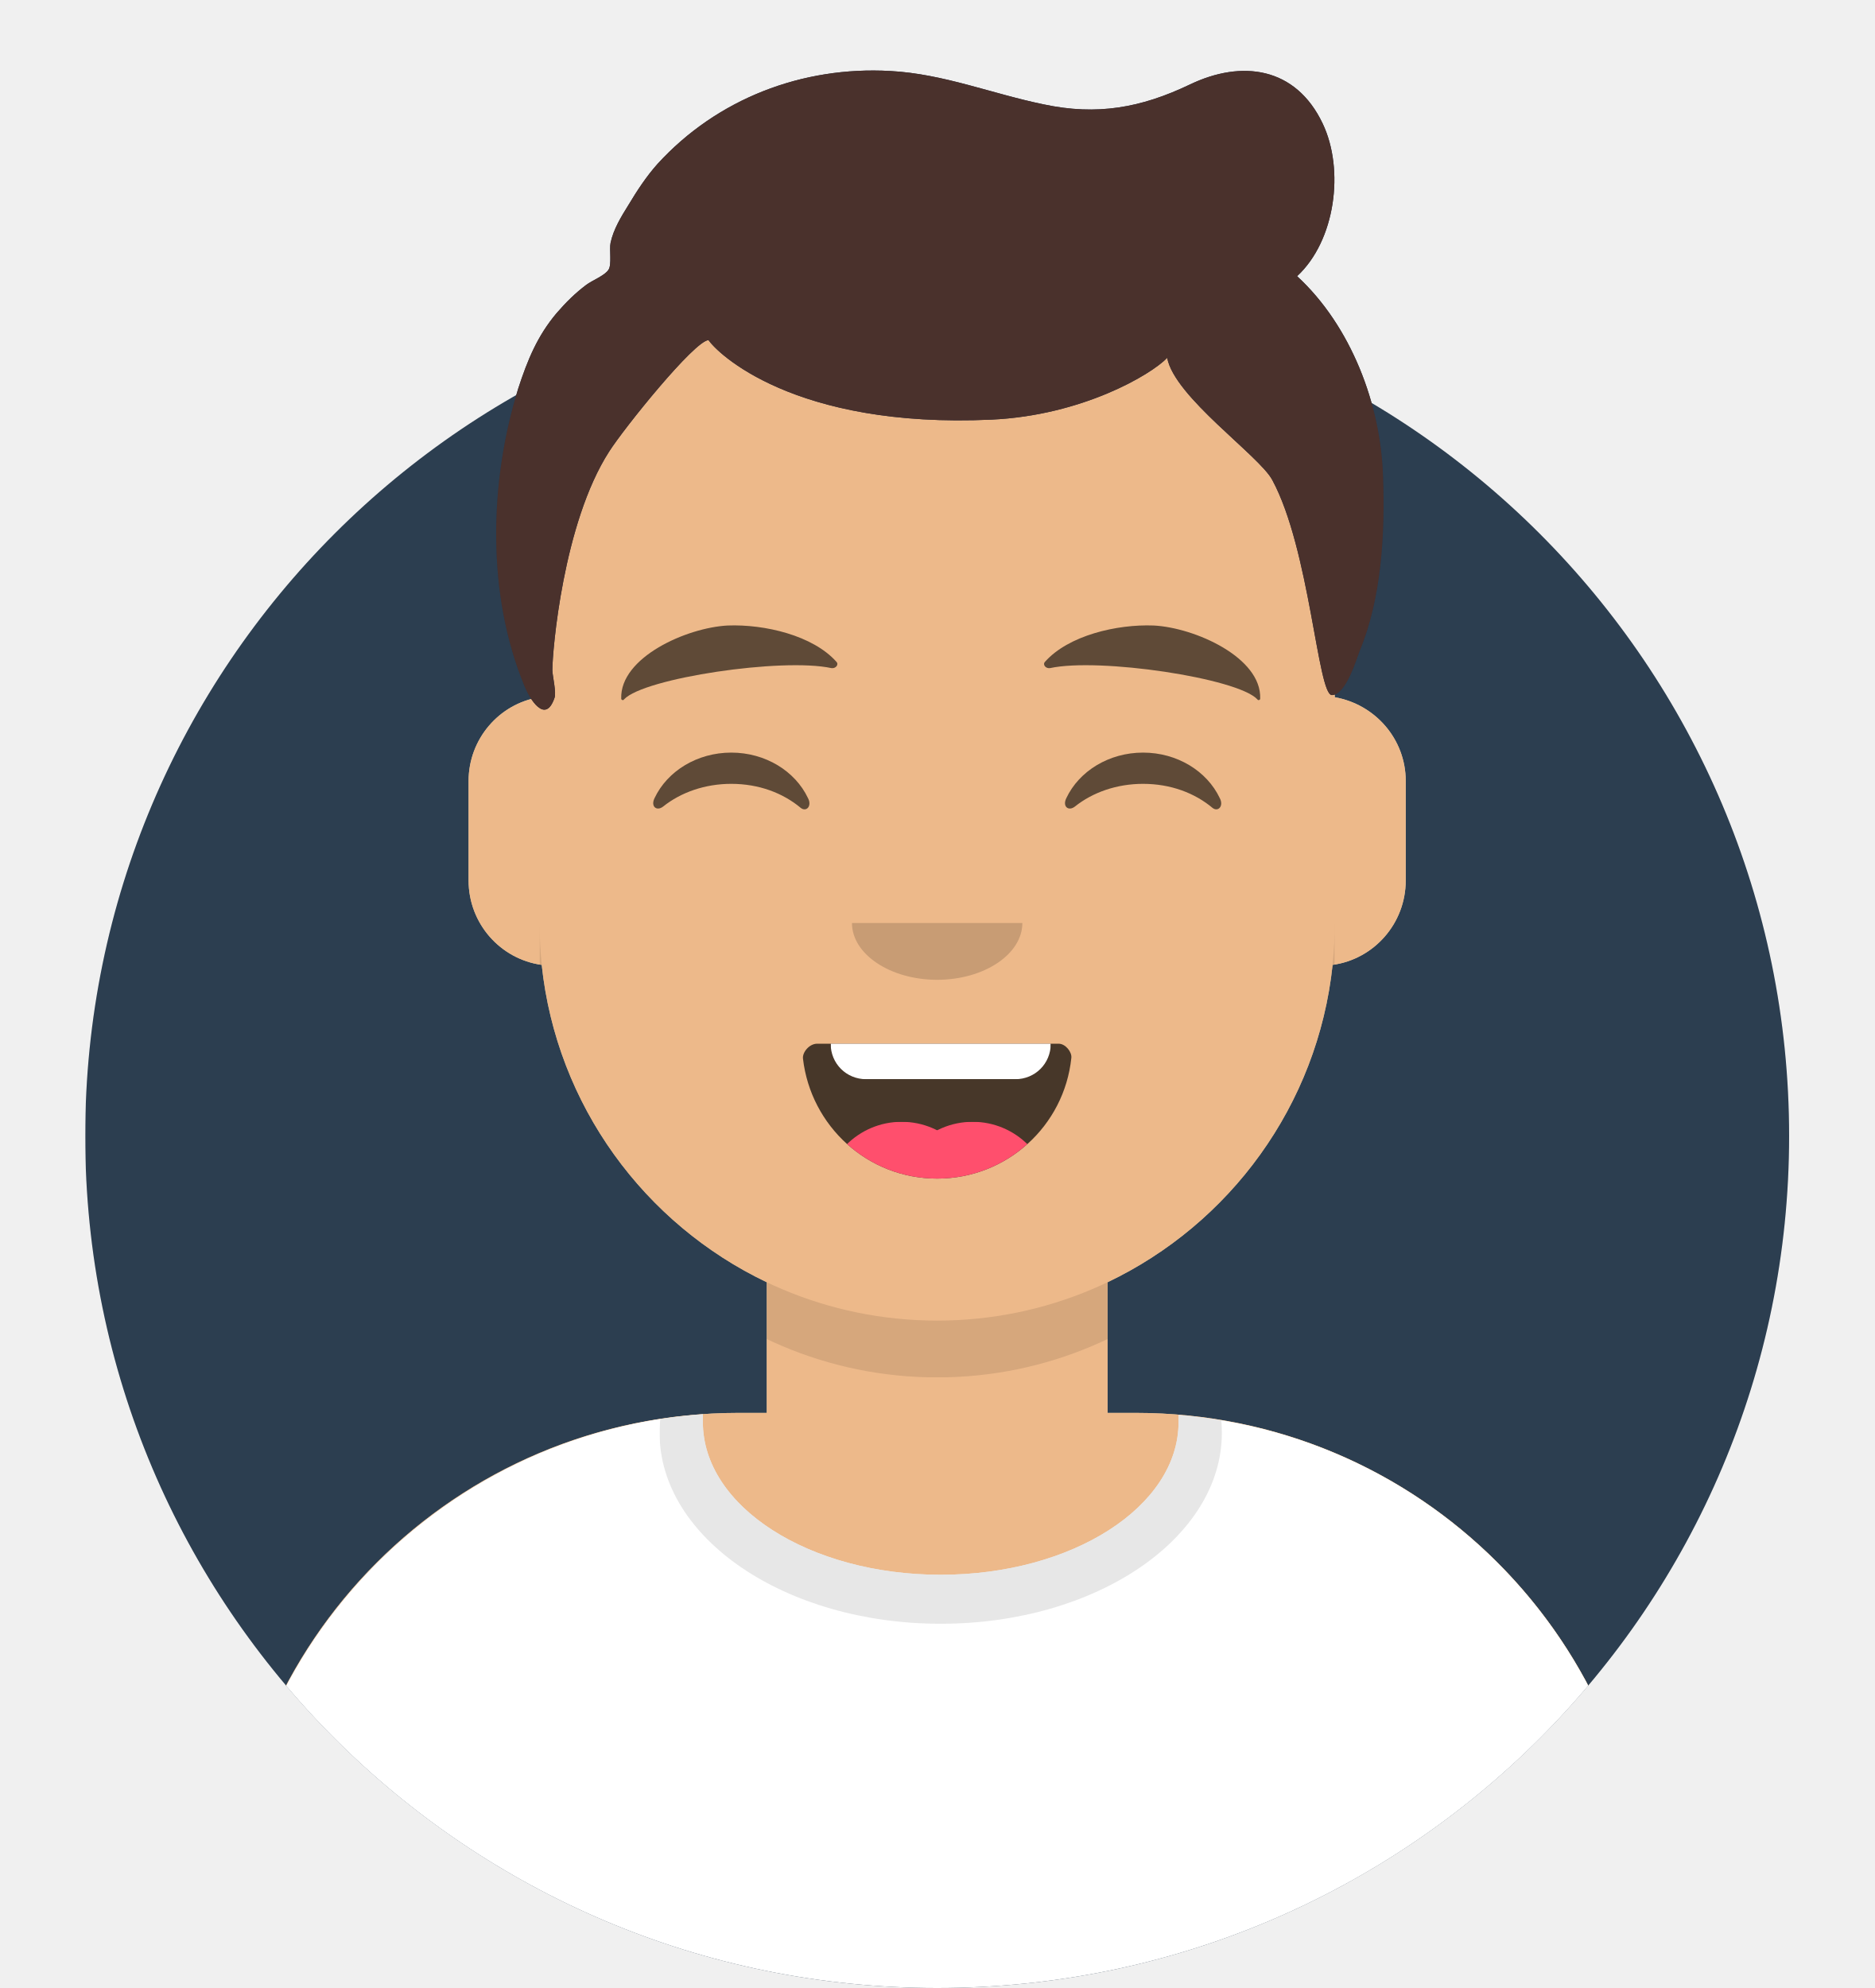
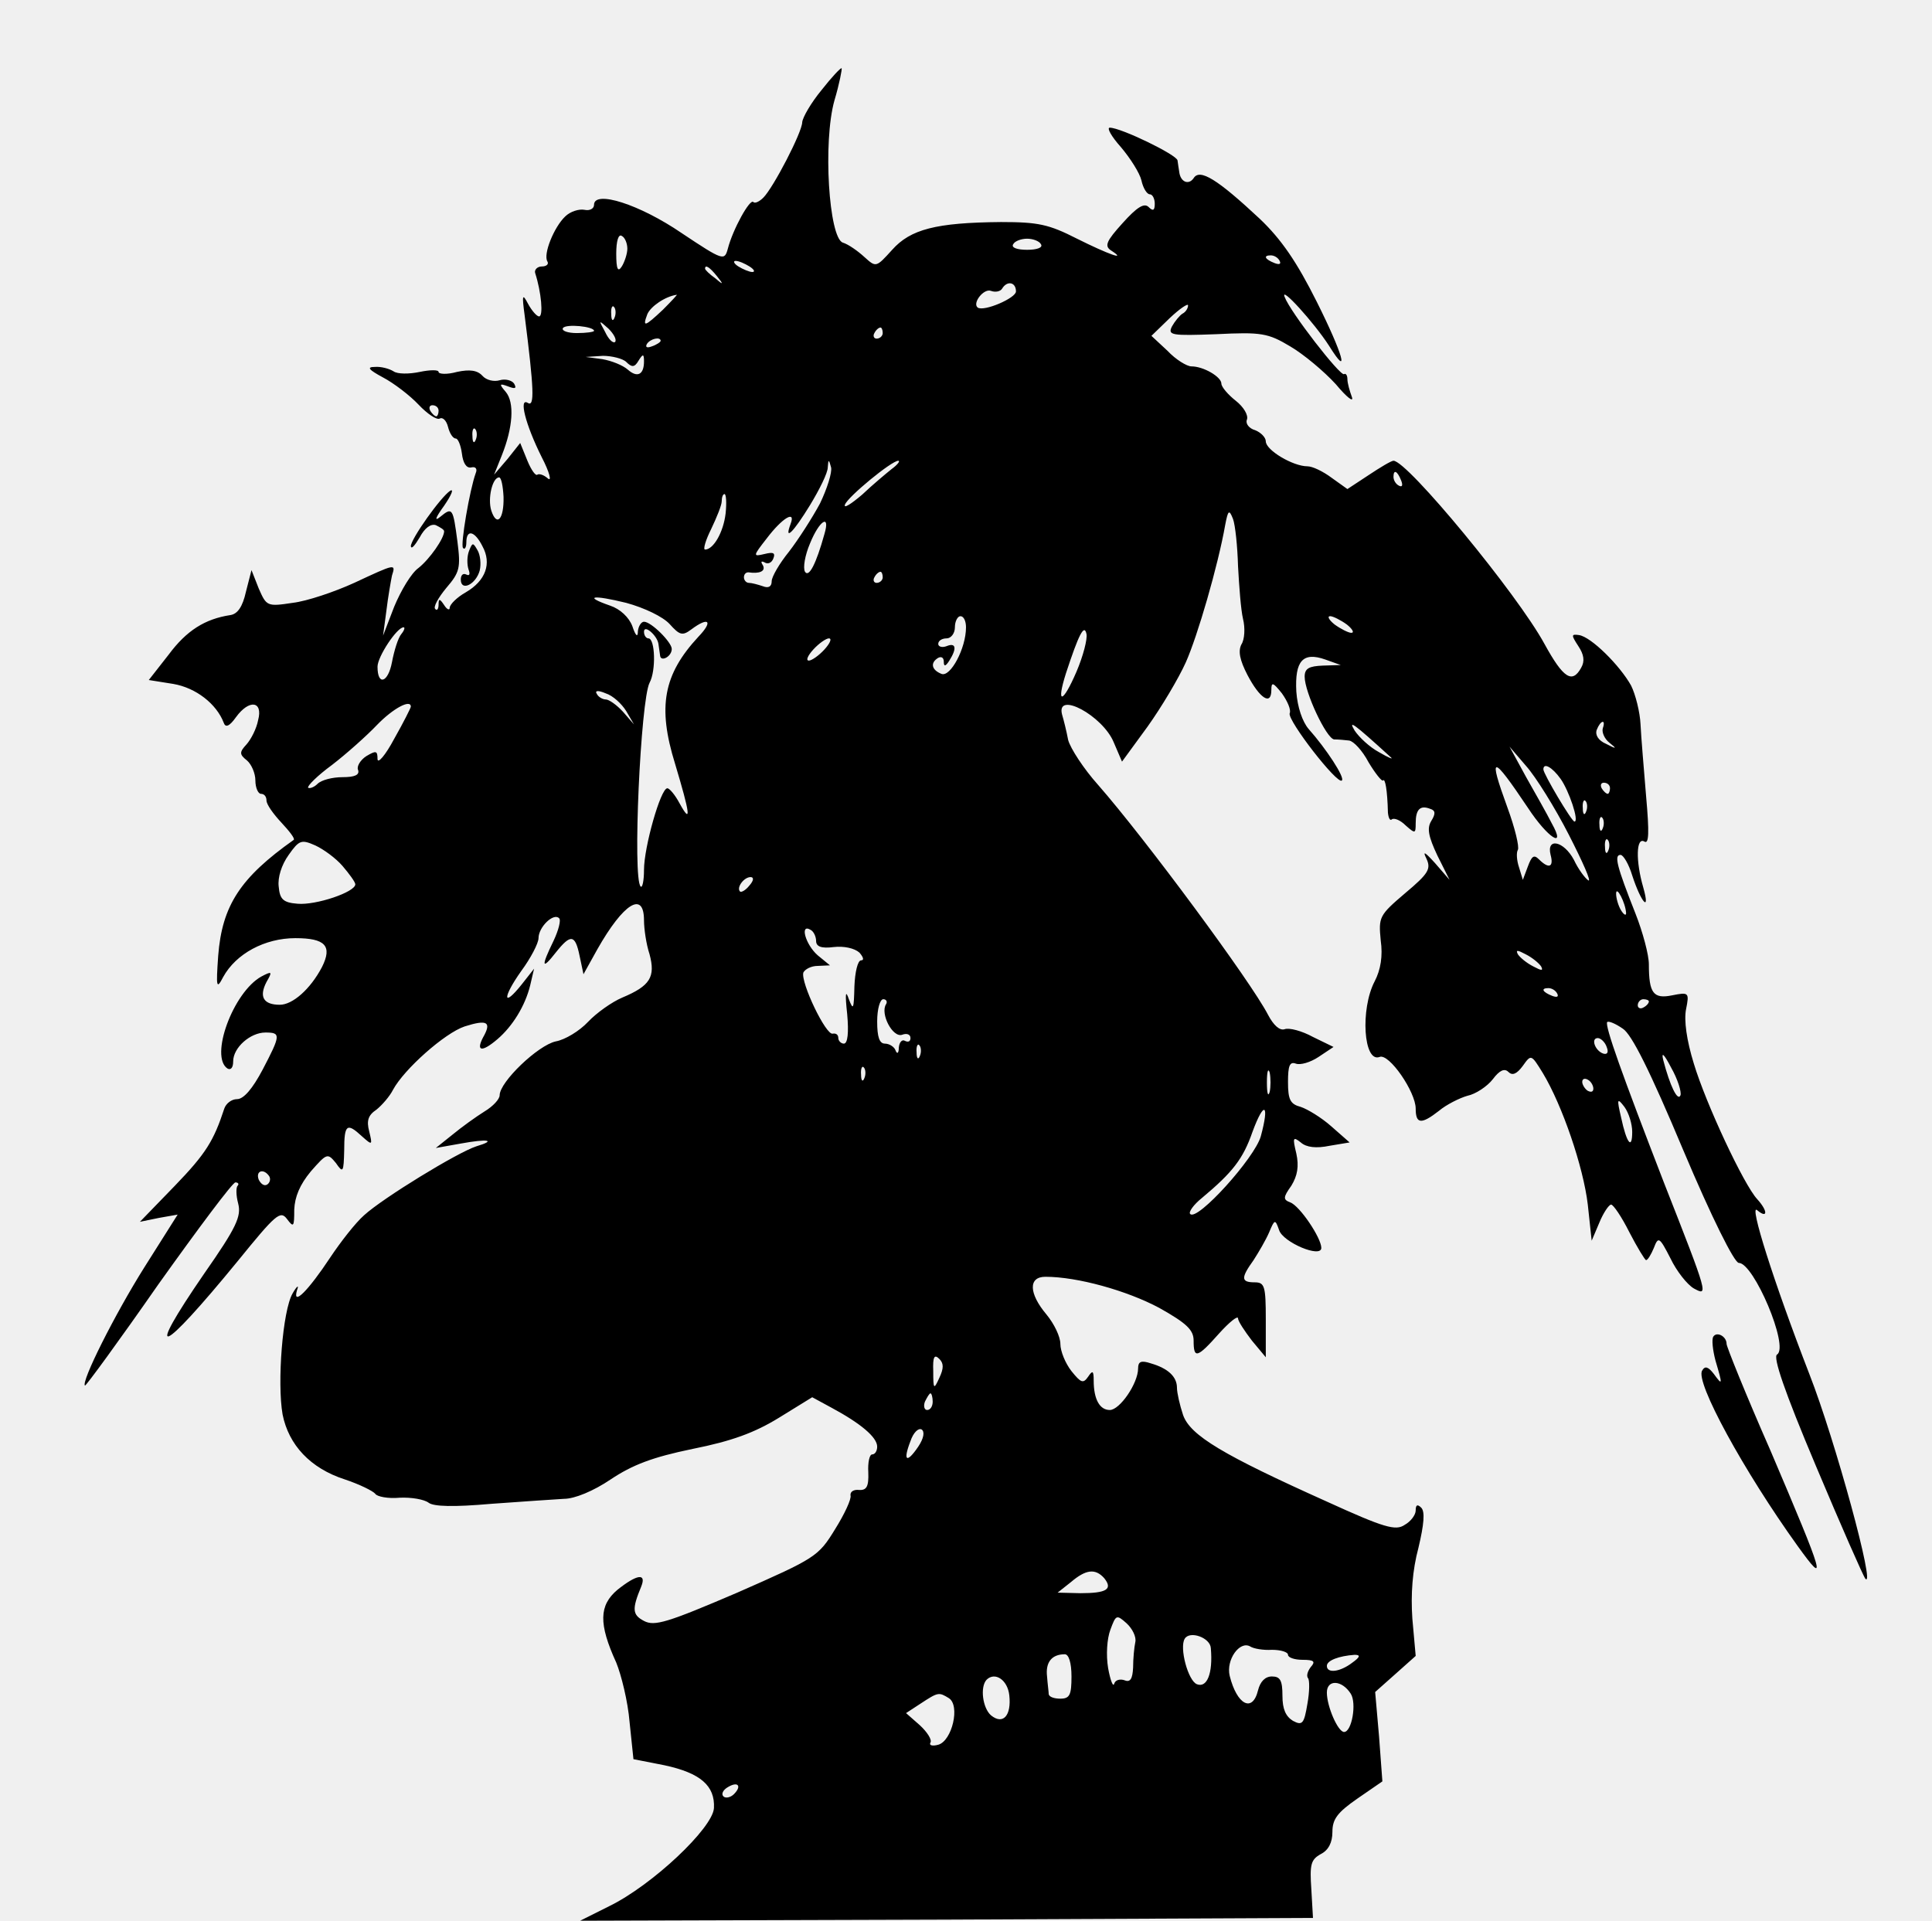
- <svg xmlns="http://www.w3.org/2000/svg" version="1.1" id="Layer_1" x="0px" y="0px" viewBox="0 0 264 280" style="enable-background:new 0 0 264 280;" xml:space="preserve">
-   <style type="text/css">
- 	.st0{fill-rule:evenodd;clip-rule:evenodd;fill:#E6E6E6;}
- 	.st1{filter:url(#Adobe_OpacityMaskFilter);}
- 	.st2{fill-rule:evenodd;clip-rule:evenodd;fill:#FFFFFF;}
- 	.st3{mask:url(#mask-2_1_);}
- 	.st4{fill-rule:evenodd;clip-rule:evenodd;fill:#2C3E50;}
- 	.st5{filter:url(#Adobe_OpacityMaskFilter_1_);}
- 	.st6{mask:url(#mask-4_1_);}
- 	.st7{fill-rule:evenodd;clip-rule:evenodd;fill:#D0C6AC;}
- 	.st8{filter:url(#Adobe_OpacityMaskFilter_2_);}
- 	.st9{mask:url(#mask-6_1_);}
- 	.st10{fill-rule:evenodd;clip-rule:evenodd;fill:#EDB98A;}
- 	.st11{filter:url(#Adobe_OpacityMaskFilter_3_);}
- 	.st12{mask:url(#mask-6_2_);fill-rule:evenodd;clip-rule:evenodd;fill-opacity:0.1;}
- 	.st13{filter:url(#Adobe_OpacityMaskFilter_4_);}
- 	.st14{mask:url(#react-mask-952_1_);}
- 	.st15{filter:url(#Adobe_OpacityMaskFilter_5_);}
- 	.st16{opacity:0.6;mask:url(#react-mask-952_2_);}
- 	.st17{fill-rule:evenodd;clip-rule:evenodd;fill-opacity:0.16;}
- 	.st18{fill-rule:evenodd;clip-rule:evenodd;fill-opacity:0.7;}
- 	.st19{filter:url(#Adobe_OpacityMaskFilter_6_);}
- 	.st20{mask:url(#react-mask-934_1_);fill-rule:evenodd;clip-rule:evenodd;fill:#FFFFFF;}
- 	.st21{filter:url(#Adobe_OpacityMaskFilter_7_);}
- 	.st22{mask:url(#react-mask-934_2_);}
- 	.st23{fill-rule:evenodd;clip-rule:evenodd;fill:#FF4F6D;}
- 	.st24{fill-rule:evenodd;clip-rule:evenodd;fill-opacity:0.6;}
- 	.st25{filter:url(#Adobe_OpacityMaskFilter_8_);}
- 	.st26{mask:url(#react-mask-925_1_);}
- 	.st27{fill-rule:evenodd;clip-rule:evenodd;fill:#28354B;}
- 	.st28{filter:url(#Adobe_OpacityMaskFilter_9_);}
- 	.st29{mask:url(#react-mask-924_1_);}
- 	.st30{fill-rule:evenodd;clip-rule:evenodd;fill:#4A312C;}
- </style>
-   <g>
-     <g transform="translate(-825, -1100)">
-       <g transform="translate(825, 1100)">
-         <g id="Circle" transform="translate(12, 40)">
-           <g id="Circle-Background">
-             <circle class="st0" cx="120" cy="120" r="120" />
-           </g>
-           <defs>
-             <filter id="Adobe_OpacityMaskFilter" filterUnits="userSpaceOnUse" x="0" y="0" width="240" height="240">
-               <feColorMatrix type="matrix" values="1 0 0 0 0  0 1 0 0 0  0 0 1 0 0  0 0 0 1 0" />
-             </filter>
-           </defs>
-           <mask maskUnits="userSpaceOnUse" x="0" y="0" width="240" height="240" id="mask-2_1_">
-             <g class="st1">
-               <circle id="path-1_1_" class="st2" cx="120" cy="120" r="120" />
-             </g>
-           </mask>
-           <g class="st3">
-             <rect class="st4" width="240" height="240" />
-           </g>
-         </g>
-         <g id="Mask">
- 			</g>
-         <defs>
-           <filter id="Adobe_OpacityMaskFilter_1_" filterUnits="userSpaceOnUse" x="-1" y="0" width="265" height="280">
-             <feColorMatrix type="matrix" values="1 0 0 0 0  0 1 0 0 0  0 0 1 0 0  0 0 0 1 0" />
-           </filter>
-         </defs>
-         <mask maskUnits="userSpaceOnUse" x="-1" y="0" width="265" height="280" id="mask-4_1_">
-           <g class="st5">
-             <path id="path-3_1_" class="st2" d="M12,160c0,66.3,53.7,120,120,120s120-53.7,120-120h12V0H0v160H12z" />
-           </g>
-         </mask>
-         <g id="Avataaar" class="st6">
-           <g id="Body" transform="translate(32, 36)">
-             <g>
-               <path class="st7" d="M124,144.6V163h4l0,0c39.8,0,72,32.2,72,72v9H0v-9c0-39.8,32.2-72,72-72l0,0h4v-18.4        c-17.2-8.2-29.6-24.9-31.7-44.7C38.5,99.1,34,94.1,34,88V74c0-5.9,4.3-10.9,10-11.8V56l0,0c0-30.9,25.1-56,56-56l0,0l0,0        c30.9,0,56,25.1,56,56v6.2c5.7,1,10,5.9,10,11.8v14c0,6.1-4.5,11.1-10.3,11.9C153.6,119.7,141.2,136.4,124,144.6z" />
-             </g>
-             <defs>
-               <filter id="Adobe_OpacityMaskFilter_2_" filterUnits="userSpaceOnUse" x="-32" y="0" width="264" height="244">
-                 <feColorMatrix type="matrix" values="1 0 0 0 0  0 1 0 0 0  0 0 1 0 0  0 0 0 1 0" />
-               </filter>
-             </defs>
-             <mask maskUnits="userSpaceOnUse" x="-32" y="0" width="264" height="244" id="mask-6_1_">
-               <g class="st8">
-                 <path id="path-5_1_" class="st2" d="M124,144.6V163h4l0,0c39.8,0,72,32.2,72,72v9H0v-9c0-39.8,32.2-72,72-72l0,0h4v-18.4         c-17.2-8.2-29.6-24.9-31.7-44.7C38.5,99.1,34,94.1,34,88V74c0-5.9,4.3-10.9,10-11.8V56l0,0c0-30.9,25.1-56,56-56l0,0l0,0         c30.9,0,56,25.1,56,56v6.2c5.7,1,10,5.9,10,11.8v14c0,6.1-4.5,11.1-10.3,11.9C153.6,119.7,141.2,136.4,124,144.6z" />
-               </g>
-             </mask>
-             <g class="st9">
-               <g id="Color" transform="translate(-32, 0)">
-                 <rect class="st10" width="264" height="244" />
-               </g>
-             </g>
-             <defs>
-               <filter id="Adobe_OpacityMaskFilter_3_" filterUnits="userSpaceOnUse" x="44" y="79" width="112" height="79">
-                 <feColorMatrix type="matrix" values="1 0 0 0 0  0 1 0 0 0  0 0 1 0 0  0 0 0 1 0" />
-               </filter>
-             </defs>
-             <mask maskUnits="userSpaceOnUse" x="44" y="79" width="112" height="79" id="mask-6_2_">
-               <g class="st11">
-                 <path id="path-5_2_" class="st2" d="M124,144.6V163h4l0,0c39.8,0,72,32.2,72,72v9H0v-9c0-39.8,32.2-72,72-72l0,0h4v-18.4         c-17.2-8.2-29.6-24.9-31.7-44.7C38.5,99.1,34,94.1,34,88V74c0-5.9,4.3-10.9,10-11.8V56l0,0c0-30.9,25.1-56,56-56l0,0l0,0         c30.9,0,56,25.1,56,56v6.2c5.7,1,10,5.9,10,11.8v14c0,6.1-4.5,11.1-10.3,11.9C153.6,119.7,141.2,136.4,124,144.6z" />
-               </g>
-             </mask>
-             <path id="Neck-Shadow" class="st12" d="M156,79v23c0,30.9-25.1,56-56,56s-56-25.1-56-56V79v15c0,30.9,25.1,56,56,56       s56-25.1,56-56V79z" />
-           </g>
-           <g transform="translate(0, 170)">
-             <g id="Clothes">
-               <path class="st0" d="M166,29.3c37,3,66,34,66,71.8v8.9H32v-8.9C32,63,61.6,31.8,99,29.2c0,0.4,0,0.7,0,1.1        c0,11.9,15,21.5,33.5,21.5S166,42.2,166,30.3C166,30,166,29.6,166,29.3z" />
-             </g>
-             <defs>
-               <filter id="Adobe_OpacityMaskFilter_4_" filterUnits="userSpaceOnUse" x="0" y="0" width="264" height="110">
-                 <feColorMatrix type="matrix" values="1 0 0 0 0  0 1 0 0 0  0 0 1 0 0  0 0 0 1 0" />
-               </filter>
-             </defs>
-             <mask maskUnits="userSpaceOnUse" x="0" y="0" width="264" height="110" id="react-mask-952_1_">
-               <g class="st13">
-                 <path id="react-path-951_1_" class="st2" d="M166,29.3c37,3,66,34,66,71.8v8.9H32v-8.9C32,63,61.6,31.8,99,29.2         c0,0.4,0,0.7,0,1.1c0,11.9,15,21.5,33.5,21.5S166,42.2,166,30.3C166,30,166,29.6,166,29.3z" />
-               </g>
-             </mask>
-             <g class="st14">
-               <rect class="st2" width="264" height="110" />
-             </g>
-             <defs>
-               <filter id="Adobe_OpacityMaskFilter_5_" filterUnits="userSpaceOnUse" x="92.9" y="4.9" width="79.3" height="53.8">
-                 <feColorMatrix type="matrix" values="1 0 0 0 0  0 1 0 0 0  0 0 1 0 0  0 0 0 1 0" />
-               </filter>
-             </defs>
-             <mask maskUnits="userSpaceOnUse" x="92.9" y="4.9" width="79.3" height="53.8" id="react-mask-952_2_">
-               <g class="st15">
-                 <path id="react-path-951_2_" class="st2" d="M166,29.3c37,3,66,34,66,71.8v8.9H32v-8.9C32,63,61.6,31.8,99,29.2         c0,0.4,0,0.7,0,1.1c0,11.9,15,21.5,33.5,21.5S166,42.2,166,30.3C166,30,166,29.6,166,29.3z" />
-               </g>
-             </mask>
-             <g id="Shadowy" class="st16">
-               <g transform="translate(92, 4)">
-                 <ellipse class="st17" cx="40.5" cy="27.8" rx="39.6" ry="26.9" />
-               </g>
-             </g>
-           </g>
-           <g id="Face" transform="translate(76, 82)">
-             <g transform="translate(2, 52)">
-               <g id="Mouth">
-                 <path class="st18" d="M35.1,15.1C36.2,24.6,44.2,32,54,32c9.8,0,17.9-7.4,18.9-17c0.1-0.8-0.8-2-1.8-2c-14.9,0-26.3,0-34,0         C36,13,35,14.2,35.1,15.1z" />
-               </g>
-               <defs>
-                 <filter id="Adobe_OpacityMaskFilter_6_" filterUnits="userSpaceOnUse" x="39" y="2" width="31" height="16">
-                   <feColorMatrix type="matrix" values="1 0 0 0 0  0 1 0 0 0  0 0 1 0 0  0 0 0 1 0" />
-                 </filter>
-               </defs>
-               <mask maskUnits="userSpaceOnUse" x="39" y="2" width="31" height="16" id="react-mask-934_1_">
-                 <g class="st19">
-                   <path id="react-path-933_1_" class="st2" d="M35.1,15.1C36.2,24.6,44.2,32,54,32c9.8,0,17.9-7.4,18.9-17          c0.1-0.8-0.8-2-1.8-2c-14.9,0-26.3,0-34,0C36,13,35,14.2,35.1,15.1z" />
-                 </g>
-               </mask>
-               <path id="Teeth" class="st20" d="M44,2h21c2.8,0,5,2.2,5,5v6c0,2.8-2.2,5-5,5H44c-2.8,0-5-2.2-5-5V7C39,4.2,41.2,2,44,2z" />
-               <defs>
-                 <filter id="Adobe_OpacityMaskFilter_7_" filterUnits="userSpaceOnUse" x="38" y="24" width="32" height="22">
-                   <feColorMatrix type="matrix" values="1 0 0 0 0  0 1 0 0 0  0 0 1 0 0  0 0 0 1 0" />
-                 </filter>
-               </defs>
-               <mask maskUnits="userSpaceOnUse" x="38" y="24" width="32" height="22" id="react-mask-934_2_">
-                 <g class="st21">
-                   <path id="react-path-933_2_" class="st2" d="M35.1,15.1C36.2,24.6,44.2,32,54,32c9.8,0,17.9-7.4,18.9-17          c0.1-0.8-0.8-2-1.8-2c-14.9,0-26.3,0-34,0C36,13,35,14.2,35.1,15.1z" />
-                 </g>
-               </mask>
-               <g id="Tongue" class="st22">
-                 <g transform="translate(38, 24)">
-                   <circle class="st23" cx="11" cy="11" r="11" />
-                   <circle class="st23" cx="21" cy="11" r="11" />
-                 </g>
-               </g>
-             </g>
-             <g transform="translate(28, 40)">
-               <path id="Nose" class="st17" d="M16,8c0,4.4,5.4,8,12,8l0,0c6.6,0,12-3.6,12-8" />
-             </g>
-             <g transform="translate(0, 8)">
-               <path id="Squint" class="st24" d="M16.2,22.4C18,18.6,22.2,16,27,16c4.8,0,9,2.6,10.8,6.4c0.6,1.1-0.2,2-1,1.4        c-2.5-2.1-5.9-3.4-9.8-3.4c-3.7,0-7.1,1.2-9.6,3.2C16.5,24.3,15.6,23.6,16.2,22.4z" />
-               <path class="st24" d="M74.2,22.4C76,18.6,80.2,16,85,16c4.8,0,9,2.6,10.8,6.4c0.6,1.1-0.2,2-1,1.4c-2.5-2.1-5.9-3.4-9.8-3.4        c-3.7,0-7.1,1.2-9.6,3.2C74.5,24.3,73.6,23.6,74.2,22.4z" />
-             </g>
-             <g>
-               <path id="Eyebrow" class="st24" d="M26.5,6.1c-5.8,0.3-15.2,4.5-15,10.3c0,0.2,0.3,0.3,0.4,0.1c2.8-3,22.3-5.9,29.2-4.4        c0.6,0.1,1.1-0.5,0.7-0.9C38.5,7.5,31.7,5.9,26.5,6.1" />
-               <path class="st24" d="M86.5,6.1c5.8,0.3,15.2,4.5,15,10.3c0,0.2-0.3,0.3-0.4,0.1c-2.8-3-22.3-5.9-29.2-4.4        c-0.6,0.1-1.1-0.5-0.7-0.9C74.5,7.5,81.3,5.9,86.5,6.1" />
-             </g>
-           </g>
-           <g id="Top">
-             <defs>
-               <filter id="Adobe_OpacityMaskFilter_8_" filterUnits="userSpaceOnUse" x="-1" y="0" width="264" height="280">
-                 <feColorMatrix type="matrix" values="1 0 0 0 0  0 1 0 0 0  0 0 1 0 0  0 0 0 1 0" />
-               </filter>
-             </defs>
-             <mask maskUnits="userSpaceOnUse" x="-1" y="0" width="264" height="280" id="react-mask-925_1_">
-               <g class="st25">
-                 <rect id="react-path-927_1_" class="st2" width="264" height="280" />
-               </g>
-             </mask>
-             <g class="st26">
-               <g transform="translate(-1, 0)">
-                 <g id="Short-Hair">
-                   <path class="st27" d="M183.7,38.9c5.4-5,6.7-15,3.6-21.5c-3.8-8-11.4-9-18.7-5.5c-6.9,3.3-13.1,4.4-20.6,2.8          c-7.3-1.5-14.1-4.3-21.6-4.7C114,9.3,102,13.9,93.6,23.1c-1.6,1.8-2.9,3.8-4.1,5.8c-1,1.6-2.1,3.4-2.5,5.3          c-0.2,0.9,0.2,3.1-0.3,3.8c-0.5,0.8-2.3,1.5-3.1,2.1c-1.6,1.2-2.9,2.5-4.2,4c-2.7,3.2-4.1,6.6-5.4,10.6          c-4.1,13.2-4.5,29,0.9,42c0.7,1.7,2.9,5.4,4.2,1.6c0.3-0.7-0.3-3.2-0.3-3.9c0-2.7,1.5-20.7,8-30.8c2.1-3.3,12-15.6,14-15.7          c1.1,1.7,11.9,12.5,39.9,11.2c12.7-0.6,22.4-6.3,24.7-8.7c1,5.5,13,13.8,14.8,17.2c5.3,9.8,6.4,30.3,8.4,30.3          s3.5-5.2,3.9-6.2c3.1-7.4,3.6-16.6,3.3-24.6C195.5,57,191.3,45.9,183.7,38.9z" />
-                 </g>
-                 <defs>
-                   <filter id="Adobe_OpacityMaskFilter_9_" filterUnits="userSpaceOnUse" x="0" y="0" width="264" height="280">
-                     <feColorMatrix type="matrix" values="1 0 0 0 0  0 1 0 0 0  0 0 1 0 0  0 0 0 1 0" />
-                   </filter>
-                 </defs>
-                 <mask maskUnits="userSpaceOnUse" x="0" y="0" width="264" height="280" id="react-mask-924_1_">
-                   <g class="st28">
-                     <path id="react-path-926_1_" class="st2" d="M183.7,38.9c5.4-5,6.7-15,3.6-21.5c-3.8-8-11.4-9-18.7-5.5           c-6.9,3.3-13.1,4.4-20.6,2.8c-7.3-1.5-14.1-4.3-21.6-4.7C114,9.3,102,13.9,93.6,23.1c-1.6,1.8-2.9,3.8-4.1,5.8           c-1,1.6-2.1,3.4-2.5,5.3c-0.2,0.9,0.2,3.1-0.3,3.8c-0.5,0.8-2.3,1.5-3.1,2.1c-1.6,1.2-2.9,2.5-4.2,4           c-2.7,3.2-4.1,6.6-5.4,10.6c-4.1,13.2-4.5,29,0.9,42c0.7,1.7,2.9,5.4,4.2,1.6c0.3-0.7-0.3-3.2-0.3-3.9           c0-2.7,1.5-20.7,8-30.8c2.1-3.3,12-15.6,14-15.7c1.1,1.7,11.9,12.5,39.9,11.2c12.7-0.6,22.4-6.3,24.7-8.7           c1,5.5,13,13.8,14.8,17.2c5.3,9.8,6.4,30.3,8.4,30.3s3.5-5.2,3.9-6.2c3.1-7.4,3.6-16.6,3.3-24.6           C195.5,57,191.3,45.9,183.7,38.9z" />
-                   </g>
-                 </mask>
-                 <g class="st29">
-                   <g transform="translate(0, 0) ">
-                     <rect class="st30" width="264" height="280" />
-                   </g>
-                 </g>
-               </g>
-             </g>
-           </g>
-         </g>
-       </g>
-     </g>
+ <svg xmlns="http://www.w3.org/2000/svg" version="1.0" width="348pt" height="346pt" viewBox="0 0 348 346" preserveAspectRatio="xMidYMid meet">
+   <g transform="translate(0,346) scale(0.1,-0.1)" fill="#000000" stroke="none">
+     <path d="M1480 3298 c-19 -23 -34 -49 -35 -58 0 -18 -52 -118 -70 -136 -7 -7 -15 -11 -18 -8 -6 7 -37 -49 -46 -84 -6 -22 -8 -22 -83 28 -76 52 -158 78 -158 51 0 -7 -8 -11 -17 -9 -10 2 -26 -3 -35 -12 -20 -19 -40 -68 -32 -81 3 -5 -2 -9 -10 -9 -8 0 -14 -6 -12 -12 11 -34 15 -78 7 -78 -4 0 -13 10 -20 23 -10 19 -11 16 -6 -21 17 -134 18 -165 6 -158 -17 11 -5 -38 25 -98 14 -27 18 -44 11 -38 -8 7 -16 9 -19 7 -3 -3 -11 8 -18 25 l-13 32 -23 -29 -24 -28 14 35 c20 50 23 95 7 114 -12 14 -12 16 4 10 13 -5 16 -4 11 5 -4 6 -16 9 -26 6 -10 -3 -24 0 -31 8 -9 10 -23 12 -46 7 -18 -5 -33 -4 -33 0 0 4 -15 4 -34 0 -19 -4 -40 -4 -47 1 -8 5 -23 9 -34 8 -15 0 -11 -5 15 -19 19 -10 48 -32 64 -49 16 -17 33 -28 38 -25 5 3 12 -3 15 -15 3 -12 9 -21 14 -21 4 0 9 -12 11 -27 2 -17 8 -27 17 -25 8 2 11 -3 8 -10 -11 -30 -28 -130 -23 -135 3 -4 6 1 6 10 0 24 15 21 29 -7 17 -31 6 -62 -30 -83 -16 -9 -29 -22 -29 -28 0 -5 -5 -3 -10 5 -8 12 -10 12 -10 1 0 -8 -3 -12 -6 -8 -4 3 5 20 20 38 24 28 26 36 20 83 -8 61 -9 63 -31 45 -11 -9 -9 -2 7 20 13 19 18 31 11 27 -17 -11 -71 -87 -71 -100 1 -6 7 1 16 16 9 17 20 25 29 22 8 -4 15 -8 15 -11 0 -13 -26 -50 -46 -66 -13 -9 -32 -41 -44 -70 l-20 -52 6 45 c3 25 8 53 10 63 7 22 7 22 -68 -13 -35 -16 -85 -33 -111 -36 -46 -7 -47 -6 -61 26 l-13 33 -10 -39 c-6 -27 -15 -40 -28 -42 -46 -7 -79 -28 -111 -71 l-36 -46 44 -7 c41 -7 78 -36 91 -70 3 -9 10 -7 22 10 24 33 49 29 40 -5 -3 -16 -13 -35 -21 -44 -13 -14 -13 -18 1 -29 8 -7 15 -23 15 -36 0 -13 5 -24 10 -24 6 0 10 -5 10 -12 0 -7 12 -24 27 -40 14 -15 25 -29 22 -31 -96 -68 -129 -118 -136 -209 -4 -57 -3 -61 9 -38 23 42 75 70 130 70 54 0 67 -14 48 -52 -21 -40 -53 -68 -76 -68 -29 0 -38 14 -24 41 11 19 10 20 -9 10 -51 -28 -94 -145 -61 -166 6 -3 10 2 10 13 0 25 31 52 58 52 28 0 28 -4 -5 -67 -18 -34 -34 -53 -46 -53 -10 0 -20 -8 -23 -17 -19 -58 -33 -81 -89 -139 l-63 -65 34 7 34 6 -60 -95 c-54 -86 -114 -206 -107 -213 1 -2 61 80 132 182 72 101 134 184 139 184 5 0 7 -3 4 -6 -3 -3 -3 -17 1 -32 6 -23 -3 -43 -61 -126 -110 -160 -80 -149 60 22 69 85 77 92 89 76 12 -16 13 -14 13 17 1 23 10 45 30 69 29 33 30 33 45 15 13 -19 14 -17 15 23 0 47 5 50 32 25 19 -17 19 -16 13 9 -5 19 -2 29 13 39 10 8 24 24 30 36 20 37 93 102 129 114 41 13 49 8 33 -20 -13 -25 -2 -27 26 -3 27 23 50 60 59 97 l7 30 -22 -28 c-35 -44 -35 -24 -1 24 17 23 31 50 31 59 0 20 27 46 37 36 4 -3 -1 -22 -10 -41 -23 -47 -21 -53 4 -21 27 34 35 33 43 -6 l7 -33 25 45 c47 83 84 106 84 52 0 -15 4 -43 10 -61 11 -41 1 -57 -49 -78 -19 -8 -47 -28 -62 -44 -15 -16 -41 -32 -58 -35 -32 -7 -101 -73 -101 -97 0 -7 -12 -20 -27 -29 -16 -10 -41 -28 -58 -42 l-30 -24 45 8 c49 9 65 6 28 -5 -34 -11 -168 -93 -202 -124 -16 -14 -43 -49 -61 -76 -39 -59 -69 -90 -60 -59 4 10 0 8 -8 -6 -18 -31 -28 -161 -18 -218 11 -55 50 -97 112 -117 27 -9 51 -21 55 -26 3 -5 23 -9 44 -7 21 1 44 -3 52 -9 9 -7 45 -8 113 -2 55 4 114 8 131 9 19 0 53 14 84 35 39 26 75 40 148 55 70 14 111 29 155 56 l60 37 35 -19 c52 -28 82 -53 82 -70 0 -8 -4 -14 -9 -14 -5 0 -8 -15 -7 -32 1 -26 -3 -33 -17 -32 -9 1 -16 -3 -15 -10 2 -6 -11 -34 -28 -61 -30 -49 -35 -52 -176 -114 -126 -54 -149 -61 -168 -51 -21 11 -22 21 -5 62 10 25 -8 22 -43 -6 -33 -28 -34 -61 -2 -131 9 -22 21 -70 24 -107 l7 -67 56 -11 c65 -14 91 -37 89 -77 -2 -36 -111 -139 -189 -177 l-52 -26 660 2 660 3 -3 52 c-3 44 -1 53 17 63 14 7 21 21 21 40 0 23 9 35 45 60 l45 31 -6 81 -7 80 36 32 37 33 -6 67 c-3 44 0 87 11 128 10 42 12 65 5 72 -7 7 -10 5 -10 -5 0 -8 -9 -20 -20 -26 -16 -11 -37 -5 -140 42 -187 84 -246 119 -259 156 -6 18 -11 40 -11 49 0 20 -16 35 -47 44 -18 6 -23 3 -23 -9 0 -27 -33 -75 -51 -75 -18 0 -29 19 -29 53 0 18 -2 19 -10 7 -9 -13 -13 -11 -30 10 -11 14 -20 36 -20 49 0 13 -11 36 -25 53 -32 38 -33 68 -2 68 58 0 147 -25 205 -56 50 -28 62 -40 62 -59 0 -33 6 -32 46 13 18 20 34 33 34 27 0 -5 12 -23 25 -40 l25 -30 0 68 c0 60 -2 67 -20 67 -25 0 -25 8 -2 40 9 14 22 36 28 50 10 24 11 24 18 4 7 -22 76 -51 76 -32 0 18 -39 76 -56 82 -13 5 -13 9 2 30 11 18 14 35 9 58 -7 29 -6 31 8 20 10 -9 28 -11 52 -6 l36 6 -33 29 c-18 16 -43 31 -55 35 -19 5 -23 13 -23 45 0 29 3 37 14 33 8 -3 26 2 41 12 l27 18 -37 18 c-20 11 -43 17 -51 14 -9 -3 -20 7 -30 26 -31 60 -221 317 -306 414 -26 29 -50 66 -54 81 -3 16 -8 36 -11 46 -11 43 73 -2 93 -50 l15 -35 46 63 c25 35 56 87 69 116 21 47 58 174 71 248 5 26 7 28 14 10 4 -11 8 -49 9 -85 2 -36 5 -78 9 -95 4 -16 3 -37 -3 -46 -6 -12 -3 -28 11 -55 22 -42 43 -56 43 -27 0 15 3 14 19 -6 10 -14 17 -30 14 -36 -4 -13 86 -129 94 -121 6 5 -28 57 -60 93 -11 13 -20 39 -22 67 -3 56 12 72 52 58 l28 -10 -32 -1 c-25 -1 -33 -5 -33 -20 0 -28 39 -111 53 -113 7 0 19 -1 27 -2 8 -1 24 -18 35 -39 12 -20 24 -35 26 -33 4 5 8 -17 9 -58 1 -10 4 -15 7 -12 4 3 15 -1 25 -11 17 -15 18 -15 18 4 0 25 8 33 26 26 10 -3 10 -9 2 -22 -8 -13 -5 -28 11 -62 l22 -44 -26 30 c-18 20 -23 23 -16 9 9 -19 5 -27 -38 -63 -47 -40 -48 -43 -44 -85 4 -28 0 -53 -11 -74 -26 -50 -20 -147 9 -136 17 7 65 -63 65 -93 0 -28 10 -29 42 -4 13 11 37 23 51 27 15 3 36 17 46 30 12 16 21 20 28 13 7 -7 15 -4 26 11 15 21 15 21 36 -13 35 -58 73 -169 81 -237 l7 -65 14 33 c7 17 17 32 21 32 4 0 19 -22 33 -50 14 -27 28 -50 30 -50 3 0 9 10 14 22 8 21 10 20 30 -19 11 -23 30 -47 42 -54 26 -14 27 -15 -54 191 -75 194 -107 283 -102 289 3 2 15 -3 28 -12 16 -10 49 -76 109 -219 51 -121 92 -203 100 -203 27 0 91 -151 69 -165 -8 -4 13 -66 70 -201 45 -107 85 -198 89 -203 19 -20 -54 249 -101 369 -65 168 -109 308 -94 295 19 -16 20 -2 0 20 -24 26 -92 171 -114 244 -13 42 -18 78 -14 98 6 30 5 31 -25 25 -34 -7 -42 4 -42 56 0 17 -11 58 -24 91 -34 86 -39 106 -27 106 5 0 15 -17 21 -37 16 -49 33 -68 20 -22 -14 48 -13 92 2 83 8 -5 9 15 3 82 -4 49 -9 107 -10 129 -1 22 -9 54 -17 70 -20 36 -72 88 -94 91 -14 2 -14 0 -1 -20 10 -15 12 -27 5 -39 -16 -29 -32 -19 -66 43 -49 90 -247 330 -272 330 -4 0 -24 -12 -45 -26 l-38 -25 -28 20 c-16 12 -35 21 -44 21 -26 0 -75 29 -75 45 0 7 -9 16 -19 20 -11 3 -18 12 -15 19 3 8 -6 23 -20 34 -14 11 -26 25 -26 31 0 12 -32 31 -54 31 -8 0 -28 12 -43 28 l-29 27 33 32 c18 17 33 27 33 23 0 -5 -4 -12 -10 -15 -5 -3 -14 -14 -19 -23 -8 -16 -1 -17 80 -14 81 4 93 2 133 -22 24 -14 61 -45 82 -68 20 -24 33 -34 29 -23 -4 11 -8 25 -8 32 0 7 -3 11 -6 9 -7 -4 -97 112 -107 139 -9 22 53 -46 80 -88 38 -61 25 -15 -22 79 -36 72 -64 113 -103 150 -76 71 -108 91 -119 73 -9 -13 -24 -7 -26 12 -1 5 -2 14 -3 20 -1 10 -102 59 -122 59 -6 0 3 -16 20 -35 17 -20 34 -47 37 -60 3 -14 10 -25 15 -25 5 0 9 -8 9 -17 0 -12 -3 -14 -11 -6 -8 8 -21 0 -47 -29 -29 -32 -33 -41 -21 -49 31 -20 -5 -7 -61 21 -51 26 -70 30 -137 30 -117 -1 -163 -13 -196 -50 -29 -32 -29 -32 -50 -13 -12 11 -29 23 -39 26 -25 9 -36 181 -15 256 9 30 14 57 13 58 -1 2 -18 -16 -36 -39z m-350 -286 c0 -9 -5 -24 -10 -32 -7 -11 -10 -5 -10 23 0 23 4 36 10 32 6 -3 10 -14 10 -23z m745 8 c4 -6 -7 -10 -25 -10 -18 0 -29 4 -25 10 3 6 15 10 25 10 10 0 22 -4 25 -10z m430 -30 c3 -6 -1 -7 -9 -4 -18 7 -21 14 -7 14 6 0 13 -4 16 -10z m-955 -10 c8 -5 11 -10 5 -10 -5 0 -17 5 -25 10 -8 5 -10 10 -5 10 6 0 17 -5 25 -10z m-59 -17 c13 -16 12 -17 -3 -4 -10 7 -18 15 -18 17 0 8 8 3 21 -13z m539 -28 c0 -12 -58 -37 -69 -29 -10 8 11 35 24 30 8 -3 17 -1 20 4 9 15 25 12 25 -5z m-636 -33 c-33 -31 -37 -32 -28 -8 6 14 32 32 53 35 2 1 -9 -11 -25 -27z m-87 -14 c-3 -8 -6 -5 -6 6 -1 11 2 17 5 13 3 -3 4 -12 1 -19z m-37 -24 c0 -2 -14 -4 -31 -4 -16 0 -28 4 -25 9 5 8 56 3 56 -5z m38 -20 c-4 -3 -12 5 -18 18 -12 22 -12 22 6 6 10 -10 15 -20 12 -24z m482 16 c0 -5 -5 -10 -11 -10 -5 0 -7 5 -4 10 3 6 8 10 11 10 2 0 4 -4 4 -10z m-400 -14 c0 -2 -7 -7 -16 -10 -8 -3 -12 -2 -9 4 6 10 25 14 25 6z m-62 -38 c10 -10 15 -10 22 2 8 13 10 13 10 -1 0 -24 -12 -30 -29 -15 -9 8 -29 16 -46 19 l-30 4 31 2 c16 0 36 -5 42 -11z m-338 -88 c0 -5 -2 -10 -4 -10 -3 0 -8 5 -11 10 -3 6 -1 10 4 10 6 0 11 -4 11 -10z m67 -52 c-3 -8 -6 -5 -6 6 -1 11 2 17 5 13 3 -3 4 -12 1 -19z m620 -115 c-14 -26 -39 -65 -56 -87 -17 -21 -31 -45 -31 -53 0 -10 -6 -13 -16 -9 -9 3 -20 6 -25 6 -5 0 -9 5 -9 10 0 5 3 9 8 9 20 -3 32 2 26 13 -4 6 -3 8 3 5 6 -4 13 -1 16 7 4 10 0 12 -16 8 -21 -5 -21 -4 4 28 28 37 53 52 43 26 -12 -32 5 -15 35 34 17 28 32 58 32 68 1 15 2 15 6 0 2 -9 -7 -38 -20 -65z m129 62 c-10 -8 -34 -28 -53 -46 -20 -17 -34 -26 -31 -18 5 14 84 79 96 79 4 0 -1 -7 -12 -15z m918 -21 c3 -8 2 -12 -4 -9 -6 3 -10 10 -10 16 0 14 7 11 14 -7z m-1617 -29 c1 -40 -12 -55 -22 -25 -7 22 2 60 14 60 4 0 7 -16 8 -35z m400 -30 c-4 -34 -22 -65 -37 -65 -4 0 1 17 11 37 10 21 19 43 19 50 0 7 2 13 5 13 3 0 4 -16 2 -35z m178 -37 c-15 -54 -28 -79 -35 -68 -4 7 0 30 9 51 17 42 37 54 26 17z m105 -78 c0 -5 -5 -10 -11 -10 -5 0 -7 5 -4 10 3 6 8 10 11 10 2 0 4 -4 4 -10z m-384 -84 c18 -20 23 -22 39 -10 32 24 40 15 13 -13 -63 -68 -74 -126 -42 -229 27 -90 30 -111 8 -71 -8 15 -18 27 -22 27 -12 0 -42 -106 -42 -147 0 -20 -3 -33 -6 -30 -15 14 0 336 16 367 12 22 10 80 -2 80 -4 0 -8 5 -8 12 0 14 24 -7 26 -22 1 -6 2 -15 3 -21 1 -12 21 -2 21 12 0 12 -37 49 -50 49 -5 0 -10 -8 -11 -17 0 -12 -4 -9 -10 9 -6 16 -22 31 -40 37 -49 17 -32 20 29 5 33 -9 66 -25 78 -38z m534 -6 c0 -38 -28 -90 -44 -84 -18 7 -21 20 -6 29 6 3 10 0 10 -7 0 -9 3 -9 10 2 14 22 12 33 -5 26 -8 -3 -15 -1 -15 4 0 6 7 10 15 10 8 0 15 9 15 20 0 11 5 20 10 20 6 0 10 -9 10 -20z m686 5 c10 -8 14 -15 8 -15 -5 0 -19 7 -30 15 -10 8 -14 15 -8 15 5 0 19 -7 30 -15z m-1703 -17 c-6 -7 -13 -30 -17 -51 -7 -37 -26 -43 -26 -8 0 18 35 71 47 71 3 0 1 -6 -4 -12z m1216 -68 c-25 -58 -37 -60 -19 -3 23 70 33 90 37 71 2 -9 -6 -40 -18 -68z m-454 40 c-10 -11 -23 -20 -28 -20 -6 0 -2 9 8 20 10 11 23 20 28 20 6 0 2 -9 -8 -20z m-357 -111 l14 -24 -20 23 c-11 12 -25 22 -31 22 -5 0 -13 4 -16 10 -4 6 2 7 16 1 13 -4 29 -19 37 -32z m-388 8 c0 -2 -13 -28 -30 -58 -16 -30 -30 -46 -30 -36 0 15 -3 15 -20 5 -11 -7 -18 -19 -15 -25 3 -9 -6 -13 -28 -13 -18 0 -38 -5 -45 -12 -6 -6 -14 -9 -17 -7 -2 3 17 22 43 41 26 20 63 53 81 72 29 30 61 47 61 33z m1765 -91 c6 -5 -4 -1 -21 9 -17 9 -36 27 -44 39 -12 20 -3 14 65 -48z m382 52 c-2 -7 3 -19 12 -26 14 -11 13 -12 -6 -2 -14 6 -20 16 -17 25 7 18 17 20 11 3z m-61 -192 c25 -49 41 -85 35 -82 -6 4 -18 20 -26 37 -18 34 -50 41 -42 9 6 -22 -3 -26 -21 -8 -9 9 -13 6 -20 -13 l-9 -24 -7 23 c-4 12 -5 26 -2 31 3 5 -5 39 -19 77 -35 96 -28 96 37 -1 36 -55 70 -76 43 -28 -8 16 -29 53 -46 83 l-30 55 30 -35 c17 -19 52 -75 77 -124z m-15 101 c15 -21 34 -77 25 -77 -5 0 -56 86 -56 94 0 13 16 4 31 -17z m89 -17 c0 -5 -2 -10 -4 -10 -3 0 -8 5 -11 10 -3 6 -1 10 4 10 6 0 11 -4 11 -10z m-43 -42 c-3 -8 -6 -5 -6 6 -1 11 2 17 5 13 3 -3 4 -12 1 -19z m30 -30 c-3 -8 -6 -5 -6 6 -1 11 2 17 5 13 3 -3 4 -12 1 -19z m-2270 -68 c12 -14 23 -29 23 -33 0 -14 -71 -38 -104 -35 -26 2 -32 8 -34 31 -2 16 5 39 18 57 19 27 23 28 48 17 15 -7 37 -23 49 -37z m2280 28 c-3 -8 -6 -5 -6 6 -1 11 2 17 5 13 3 -3 4 -12 1 -19z m-1547 -63 c-7 -9 -15 -13 -17 -11 -7 7 7 26 19 26 6 0 6 -6 -2 -15z m1579 -50 c0 -5 -4 -3 -9 5 -5 8 -9 22 -9 30 0 16 17 -16 18 -35z m-1459 -50 c0 -10 9 -14 32 -11 18 2 37 -2 46 -10 7 -8 9 -14 3 -14 -6 0 -11 -21 -12 -47 -1 -41 -2 -44 -10 -23 -6 18 -7 10 -3 -27 3 -33 1 -53 -6 -53 -5 0 -10 5 -10 10 0 6 -4 9 -10 8 -12 -4 -58 92 -53 110 3 6 14 12 26 12 l22 1 -22 18 c-22 19 -33 58 -13 46 6 -3 10 -13 10 -20z m1306 -46 c4 -8 1 -8 -14 0 -12 6 -24 16 -28 22 -4 8 -1 8 14 0 12 -6 24 -16 28 -22z m29 -49 c3 -6 -1 -7 -9 -4 -18 7 -21 14 -7 14 6 0 13 -4 16 -10z m-1209 -19 c-11 -17 12 -61 29 -55 8 3 15 1 15 -6 0 -6 -4 -8 -10 -5 -5 3 -10 -2 -11 -12 0 -10 -3 -13 -6 -5 -2 6 -11 12 -19 12 -10 0 -14 12 -14 40 0 22 5 40 11 40 5 0 8 -4 5 -9z m1374 5 c0 -3 -4 -8 -10 -11 -5 -3 -10 -1 -10 4 0 6 5 11 10 11 6 0 10 -2 10 -4z m-76 -82 c4 -10 1 -14 -6 -12 -15 5 -23 28 -10 28 5 0 13 -7 16 -16z m-1237 -16 c-3 -8 -6 -5 -6 6 -1 11 2 17 5 13 3 -3 4 -12 1 -19z m1370 -71 c-5 -12 -19 17 -31 63 -4 16 1 12 14 -13 12 -21 19 -44 17 -50z m-1470 31 c-3 -8 -6 -5 -6 6 -1 11 2 17 5 13 3 -3 4 -12 1 -19z m730 -25 c-3 -10 -5 -2 -5 17 0 19 2 27 5 18 2 -10 2 -26 0 -35z m583 6 c0 -6 -4 -7 -10 -4 -5 3 -10 11 -10 16 0 6 5 7 10 4 6 -3 10 -11 10 -16z m70 -78 c0 -33 -10 -21 -20 26 -8 34 -7 36 6 19 8 -11 14 -31 14 -45z m-669 -8 c-11 -39 -114 -153 -127 -140 -4 3 6 17 21 29 55 46 74 70 91 119 21 57 31 51 15 -8z m-1786 -72 c3 -5 1 -12 -4 -15 -5 -3 -11 1 -15 9 -6 16 9 21 19 6z m1207 -363 c-10 -22 -11 -21 -11 12 -1 26 2 31 11 22 8 -8 8 -17 0 -34z m-12 -43 c0 -8 -4 -15 -10 -15 -5 0 -7 7 -4 15 4 8 8 15 10 15 2 0 4 -7 4 -15z m-26 -81 c-21 -31 -28 -26 -14 10 5 15 14 24 20 21 6 -4 4 -16 -6 -31z m335 -237 c16 -20 4 -27 -43 -27 l-41 1 24 19 c27 23 44 25 60 7z m56 -115 c-2 -9 -4 -30 -4 -46 -1 -20 -5 -27 -15 -23 -8 3 -17 1 -19 -6 -2 -7 -7 6 -11 28 -4 24 -2 53 4 69 10 27 11 28 29 12 11 -10 18 -25 16 -34z m136 -11 c4 -46 -7 -72 -25 -65 -16 6 -32 66 -22 82 9 15 46 2 47 -17z m110 -3 c16 0 29 -4 29 -9 0 -5 12 -9 26 -9 21 0 24 -3 15 -13 -6 -8 -8 -16 -5 -20 3 -3 3 -24 -1 -46 -6 -36 -9 -40 -26 -31 -13 8 -19 21 -19 45 0 28 -4 35 -19 35 -12 0 -21 -9 -25 -25 -10 -41 -38 -26 -51 26 -7 29 18 64 37 53 6 -4 24 -7 39 -6z m-361 -48 c0 -33 -3 -40 -20 -40 -11 0 -20 3 -21 8 0 4 -2 18 -3 32 -3 25 8 40 32 40 7 0 12 -15 12 -40z m506 25 c-22 -17 -46 -20 -46 -6 0 10 22 18 50 20 11 0 10 -4 -4 -14z m-618 -59 c4 -36 -11 -54 -33 -36 -15 13 -20 51 -8 64 15 15 38 0 41 -28z m615 3 c11 -17 2 -69 -12 -69 -11 0 -31 46 -31 71 0 24 27 23 43 -2z m-724 -8 c21 -13 6 -77 -19 -84 -11 -3 -17 -1 -14 4 3 5 -6 19 -19 31 l-25 22 26 17 c32 21 33 21 51 10z m-387 -173 c-6 -6 -15 -8 -19 -4 -4 4 -1 11 7 16 19 12 27 3 12 -12z" />
+     <path d="M845 2468 c-4 -10 -4 -25 -1 -34 3 -8 2 -12 -4 -9 -6 3 -10 -1 -10 -9 0 -22 27 -9 34 16 3 12 1 29 -4 37 -8 14 -9 14 -15 -1z" />
+     <path d="M3086 1052 c-3 -5 -1 -24 4 -43 13 -44 13 -46 -3 -24 -10 13 -16 15 -21 6 -13 -20 75 -181 172 -316 54 -75 49 -58 -49 172 -44 100 -79 187 -79 192 0 14 -18 23 -24 13z" />
  </g>
</svg>
